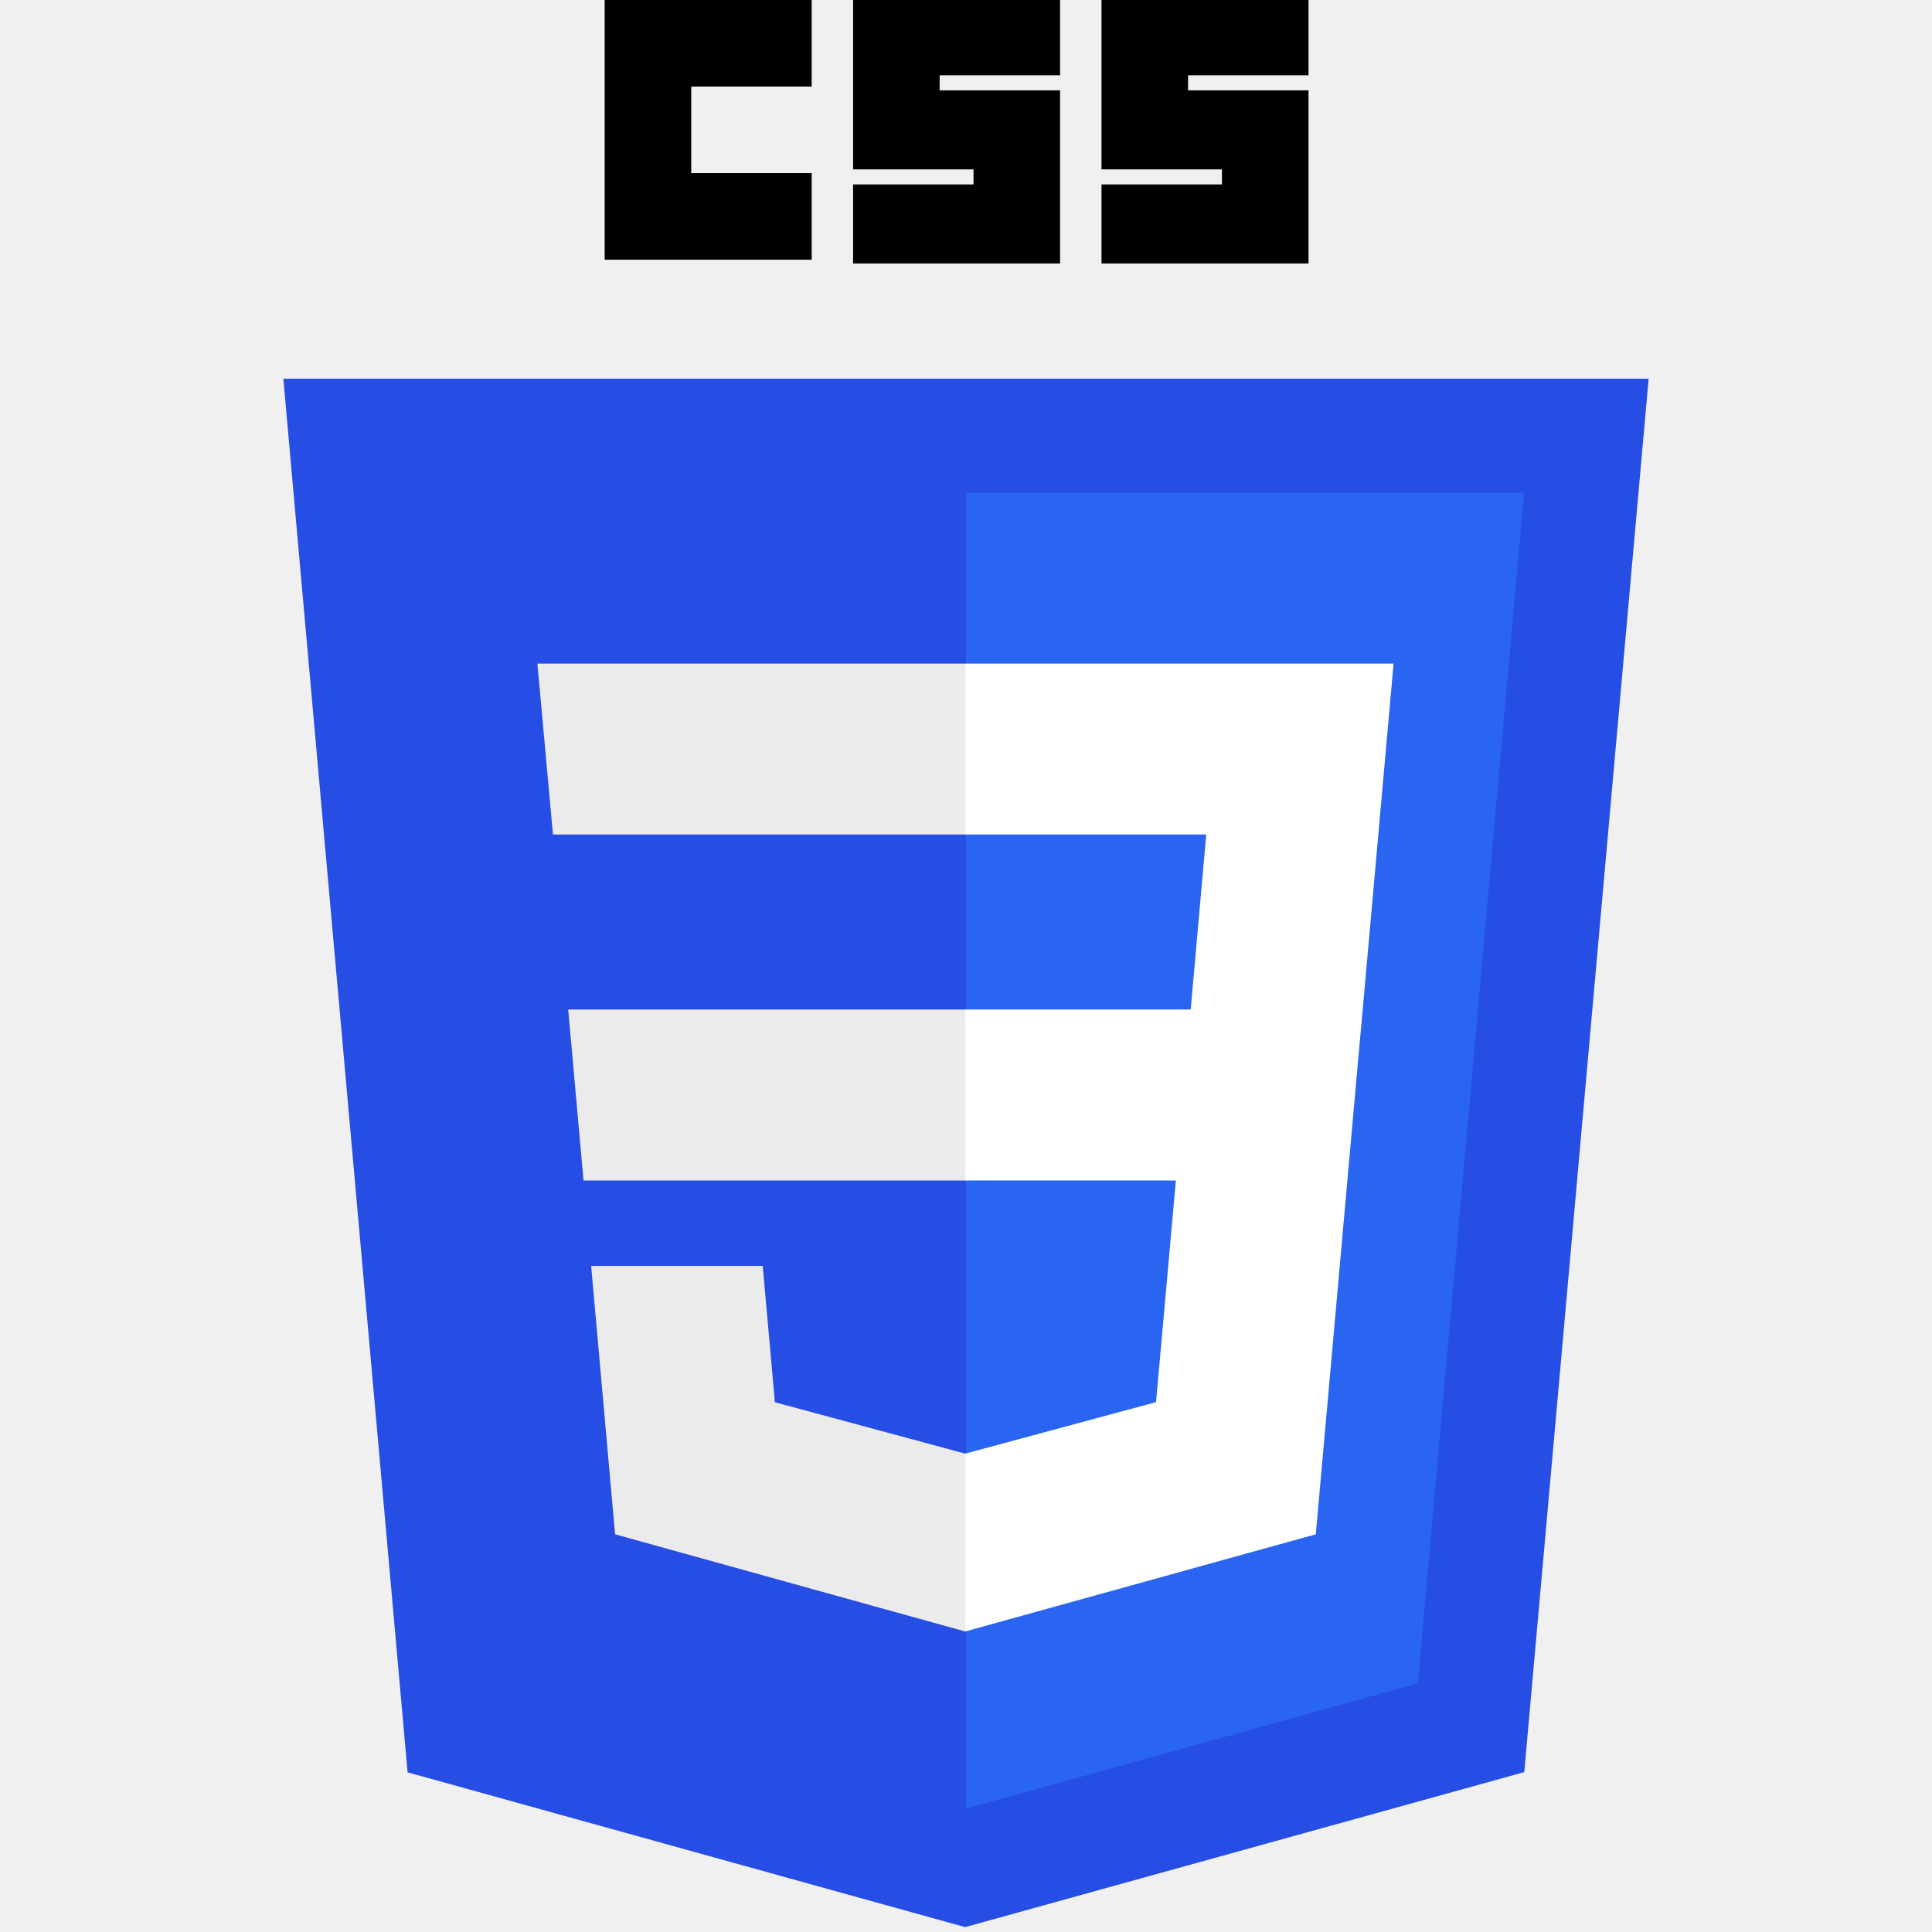
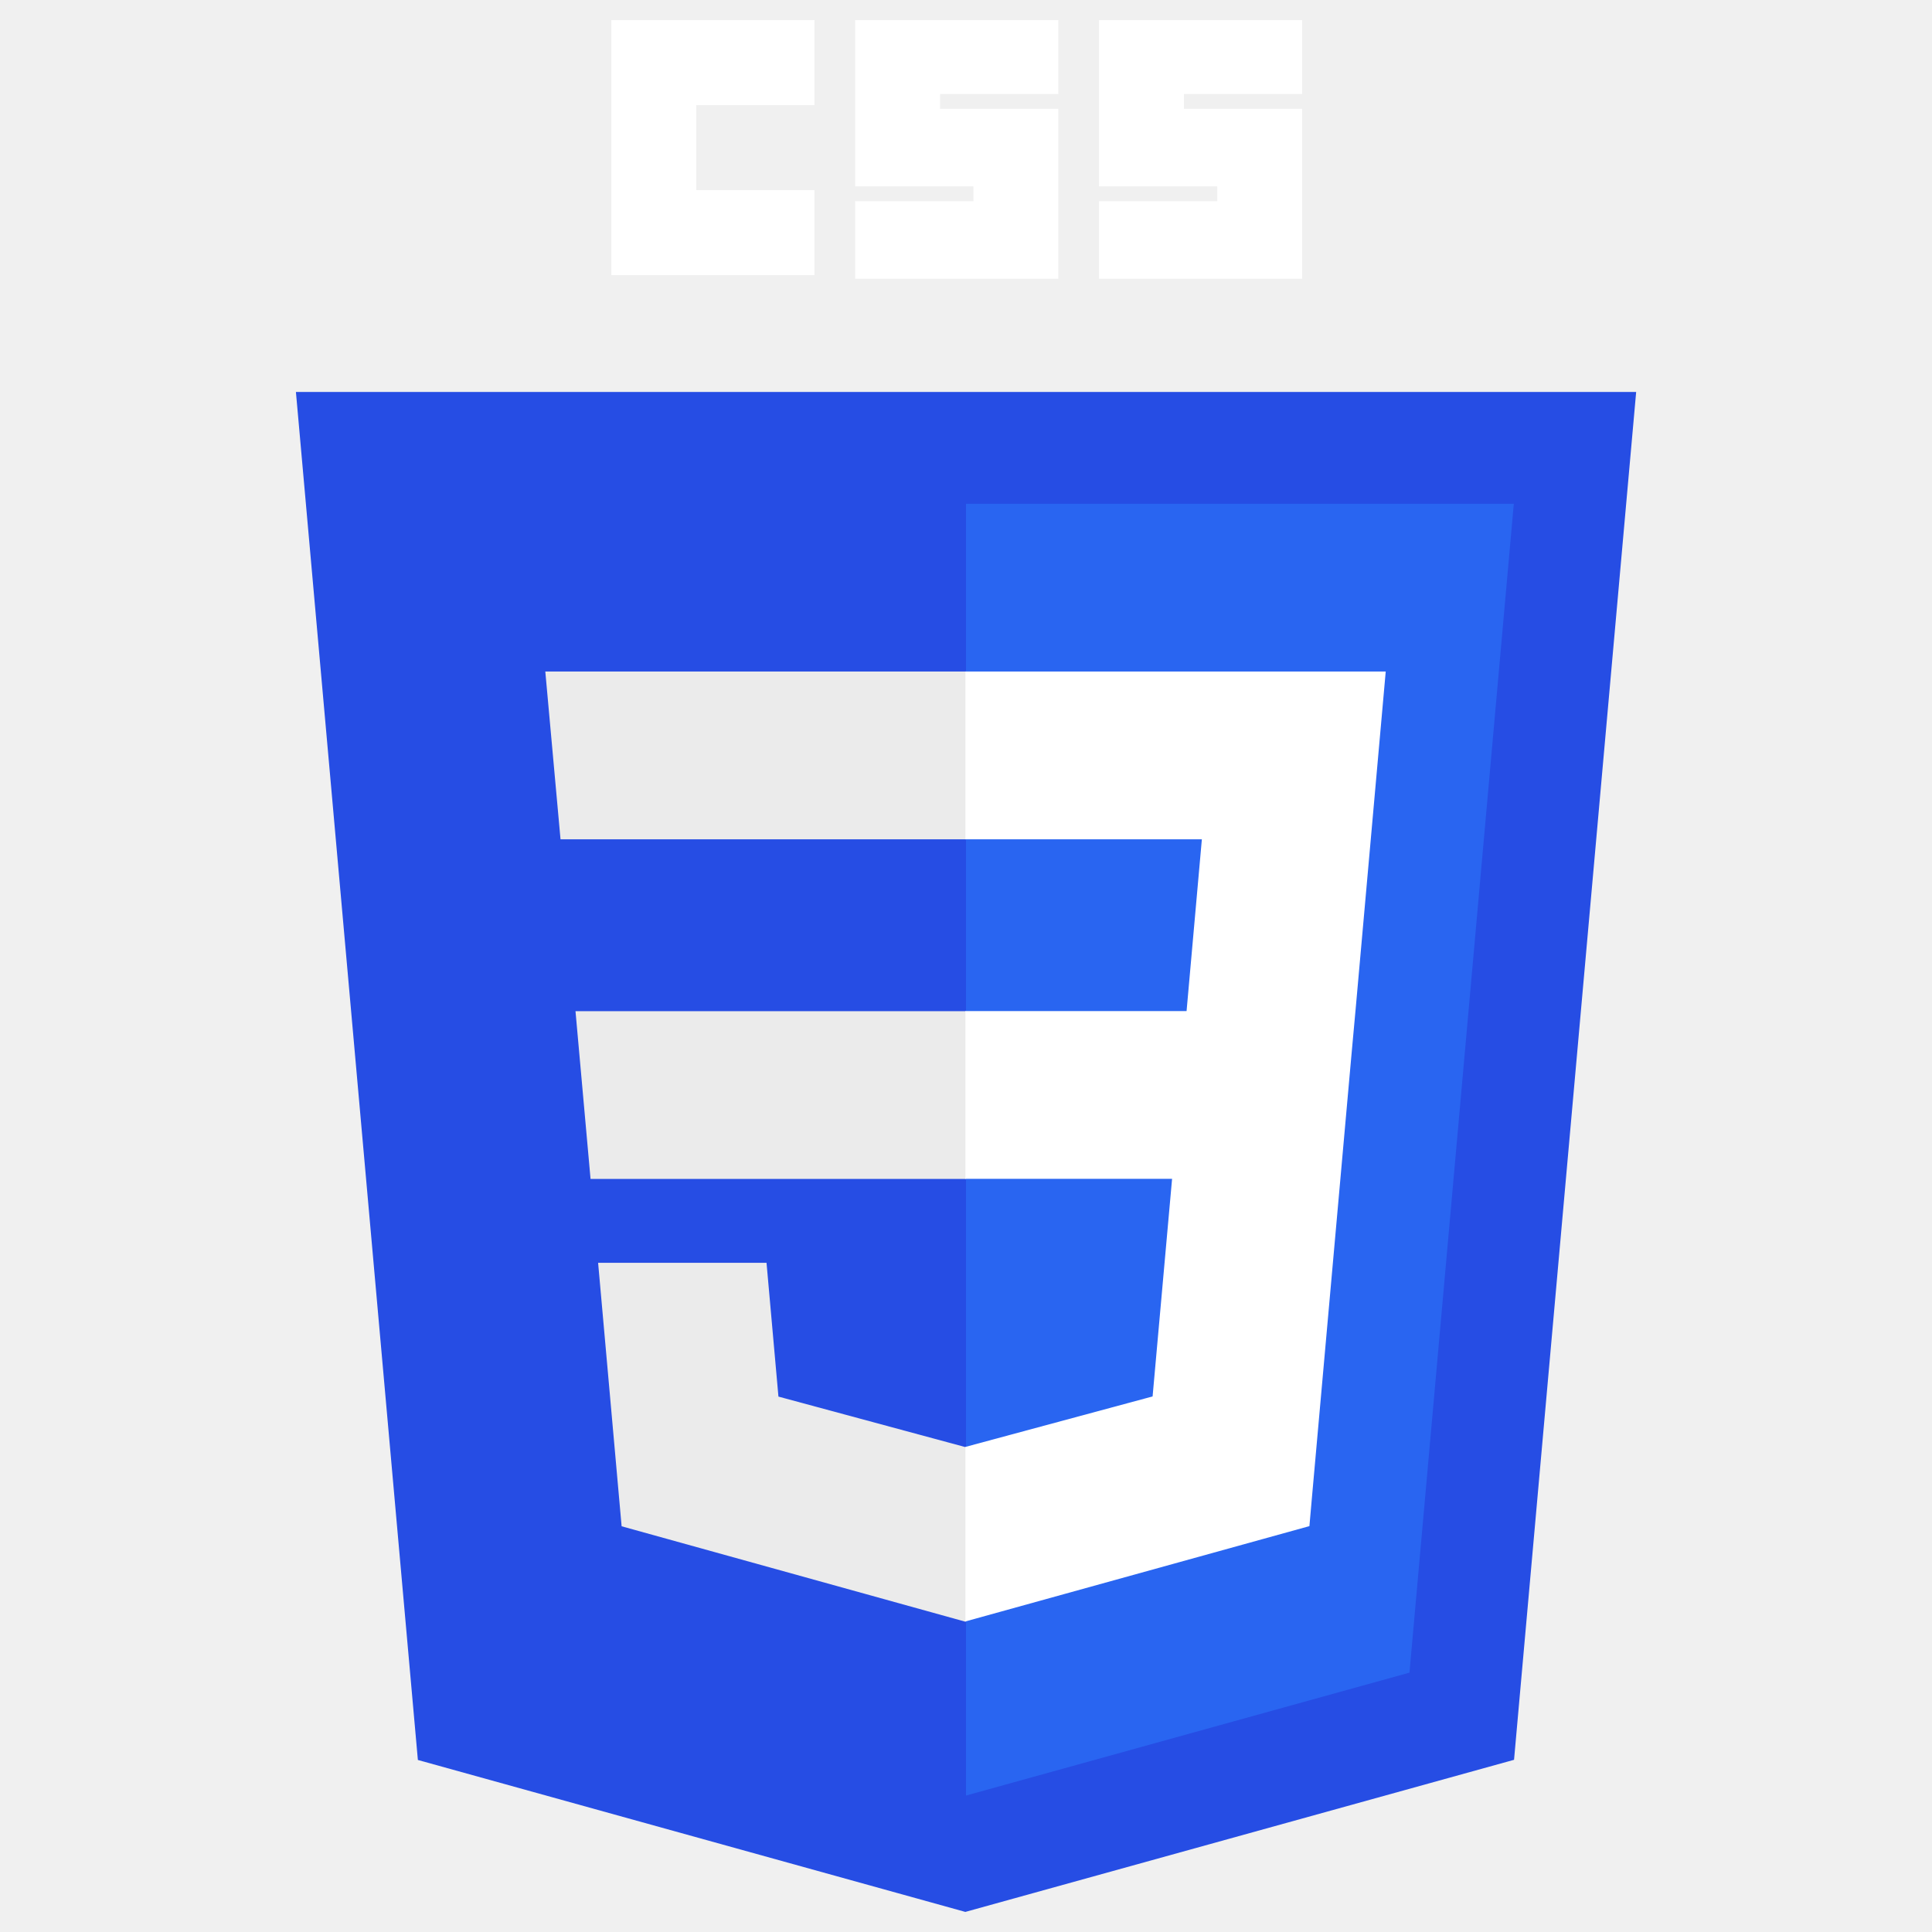
- <svg xmlns="http://www.w3.org/2000/svg" width="800px" height="800px" viewBox="-52.5 0 361 361" version="1.1" preserveAspectRatio="xMidYMid">
-   <g>
-     <path d="M127.844,360.088 L23.662,331.166 L0.445,70.766 L255.555,70.766 L232.314,331.125 L127.844,360.088 L127.844,360.088 Z" fill="#264DE4">
- 
- </path>
-     <path d="M212.417,314.547 L232.278,92.057 L128,92.057 L128,337.95 L212.417,314.547 L212.417,314.547 Z" fill="#2965F1">
- 
- </path>
-     <path d="M53.669,188.636 L56.531,220.573 L128,220.573 L128,188.636 L53.669,188.636 L53.669,188.636 Z" fill="#EBEBEB">
- 
- </path>
-     <path d="M47.917,123.995 L50.82,155.932 L128,155.932 L128,123.995 L47.917,123.995 L47.917,123.995 Z" fill="#EBEBEB">
- 
- </path>
-     <path d="M128,271.58 L127.86,271.617 L92.292,262.013 L90.018,236.542 L57.958,236.542 L62.432,286.688 L127.853,304.849 L128,304.808 L128,271.58 L128,271.58 Z" fill="#EBEBEB">
- 
- </path>
-     <path d="M60.484,0 L99.165,0 L99.165,16.176 L76.659,16.176 L76.659,32.352 L99.165,32.352 L99.165,48.527 L60.484,48.527 L60.484,0 L60.484,0 Z" fill="#000000">
- 
- </path>
-     <path d="M106.901,0 L145.582,0 L145.582,14.066 L123.077,14.066 L123.077,16.879 L145.582,16.879 L145.582,49.231 L106.901,49.231 L106.901,34.462 L129.407,34.462 L129.407,31.648 L106.901,31.648 L106.901,0 L106.901,0 Z" fill="#000000">
- 
- </path>
-     <path d="M153.319,0 L192,0 L192,14.066 L169.495,14.066 L169.495,16.879 L192,16.879 L192,49.231 L153.319,49.231 L153.319,34.462 L175.824,34.462 L175.824,31.648 L153.319,31.648 L153.319,0 L153.319,0 Z" fill="#000000">
- 
- </path>
-     <path d="M202.127,188.636 L207.892,123.995 L127.89,123.995 L127.89,155.932 L172.892,155.932 L169.986,188.636 L127.89,188.636 L127.89,220.573 L167.217,220.573 L163.509,261.993 L127.89,271.607 L127.89,304.833 L193.362,286.688 L193.843,281.292 L201.348,197.212 L202.127,188.636 L202.127,188.636 Z" fill="#FFFFFF">
- 
- </path>
-   </g>
+ <svg xmlns="http://www.w3.org/2000/svg" fill="none" viewBox="0 0 24 24" id="Css-3--Streamline-Svg-Logos" height="24" width="24">
+   <path fill="#264de4" d="M11.99 23.75 5.191 21.863l-1.515 -16.994h16.649l-1.517 16.992 -6.818 1.89Z" stroke-width="0.25" />
+   <path fill="#2965f1" d="m17.509 20.778 1.296 -14.52H12V22.305l5.509 -1.527Z" stroke-width="0.25" />
+   <path fill="#ebebeb" d="m7.149 12.561 0.187 2.084h4.664v-2.084h-4.851Z" stroke-width="0.25" />
+   <path fill="#ebebeb" d="m6.774 8.342 0.189 2.084h5.037v-2.084H6.774Z" stroke-width="0.25" />
+   <path fill="#ebebeb" d="m12 17.974 -0.009 0.002 -2.321 -0.627 -0.148 -1.662h-2.092l0.292 3.273 4.269 1.185 0.01 -0.003v-2.168Z" stroke-width="0.25" />
+   <path fill="#ffffff" d="M7.594 0.25h2.524v1.056h-1.469v1.056h1.469V3.417H7.594V0.25Z" stroke-width="0.25" />
+   <path fill="#ffffff" d="M10.623 0.25h2.524v0.918h-1.469v0.184h1.469v2.111H10.623V2.499h1.469v-0.184h-1.469V0.25Z" stroke-width="0.25" />
+   <path fill="#ffffff" d="M13.652 0.25h2.524v0.918h-1.469v0.184h1.469v2.111H13.652V2.499h1.469v-0.184h-1.469V0.25Z" stroke-width="0.25" />
+   <path fill="#ffffff" d="m16.838 12.561 0.376 -4.219H11.993v2.084H14.93l-0.19 2.134H11.993v2.084h2.567l-0.242 2.703 -2.325 0.627v2.168l4.273 -1.184 0.031 -0.352 0.49 -5.487 0.051 -0.56Z" stroke-width="0.25" />
</svg>
